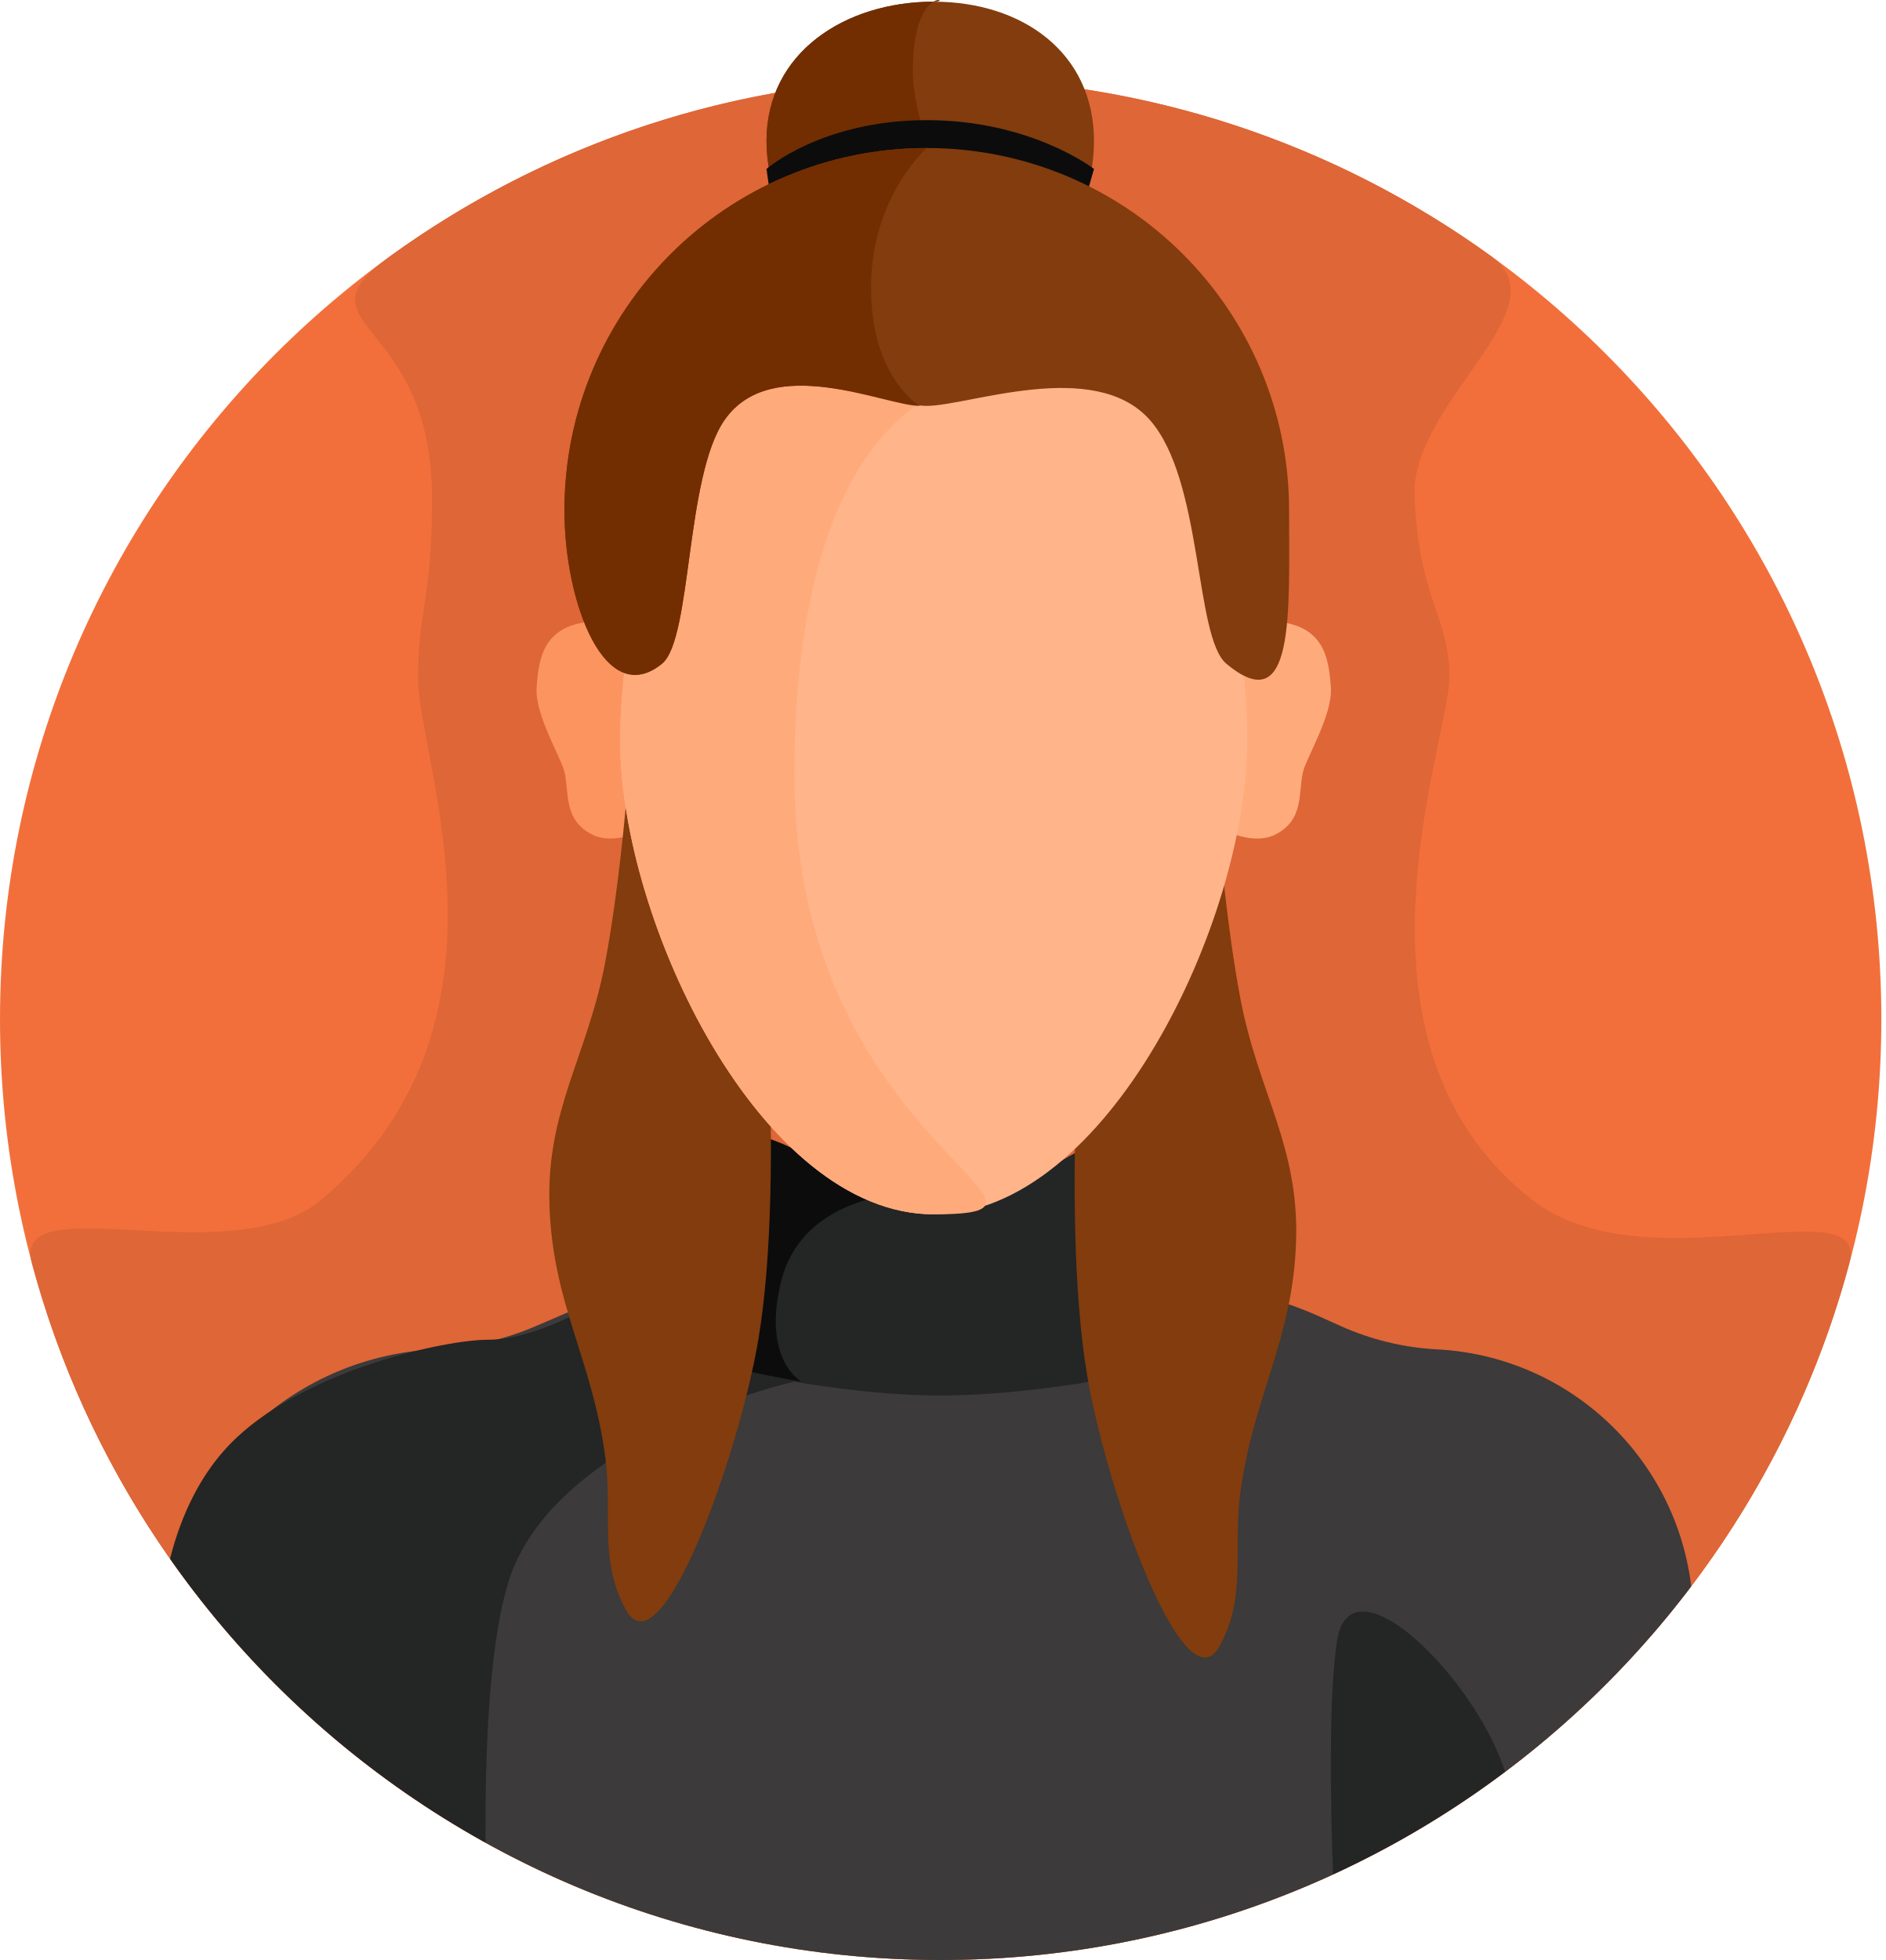
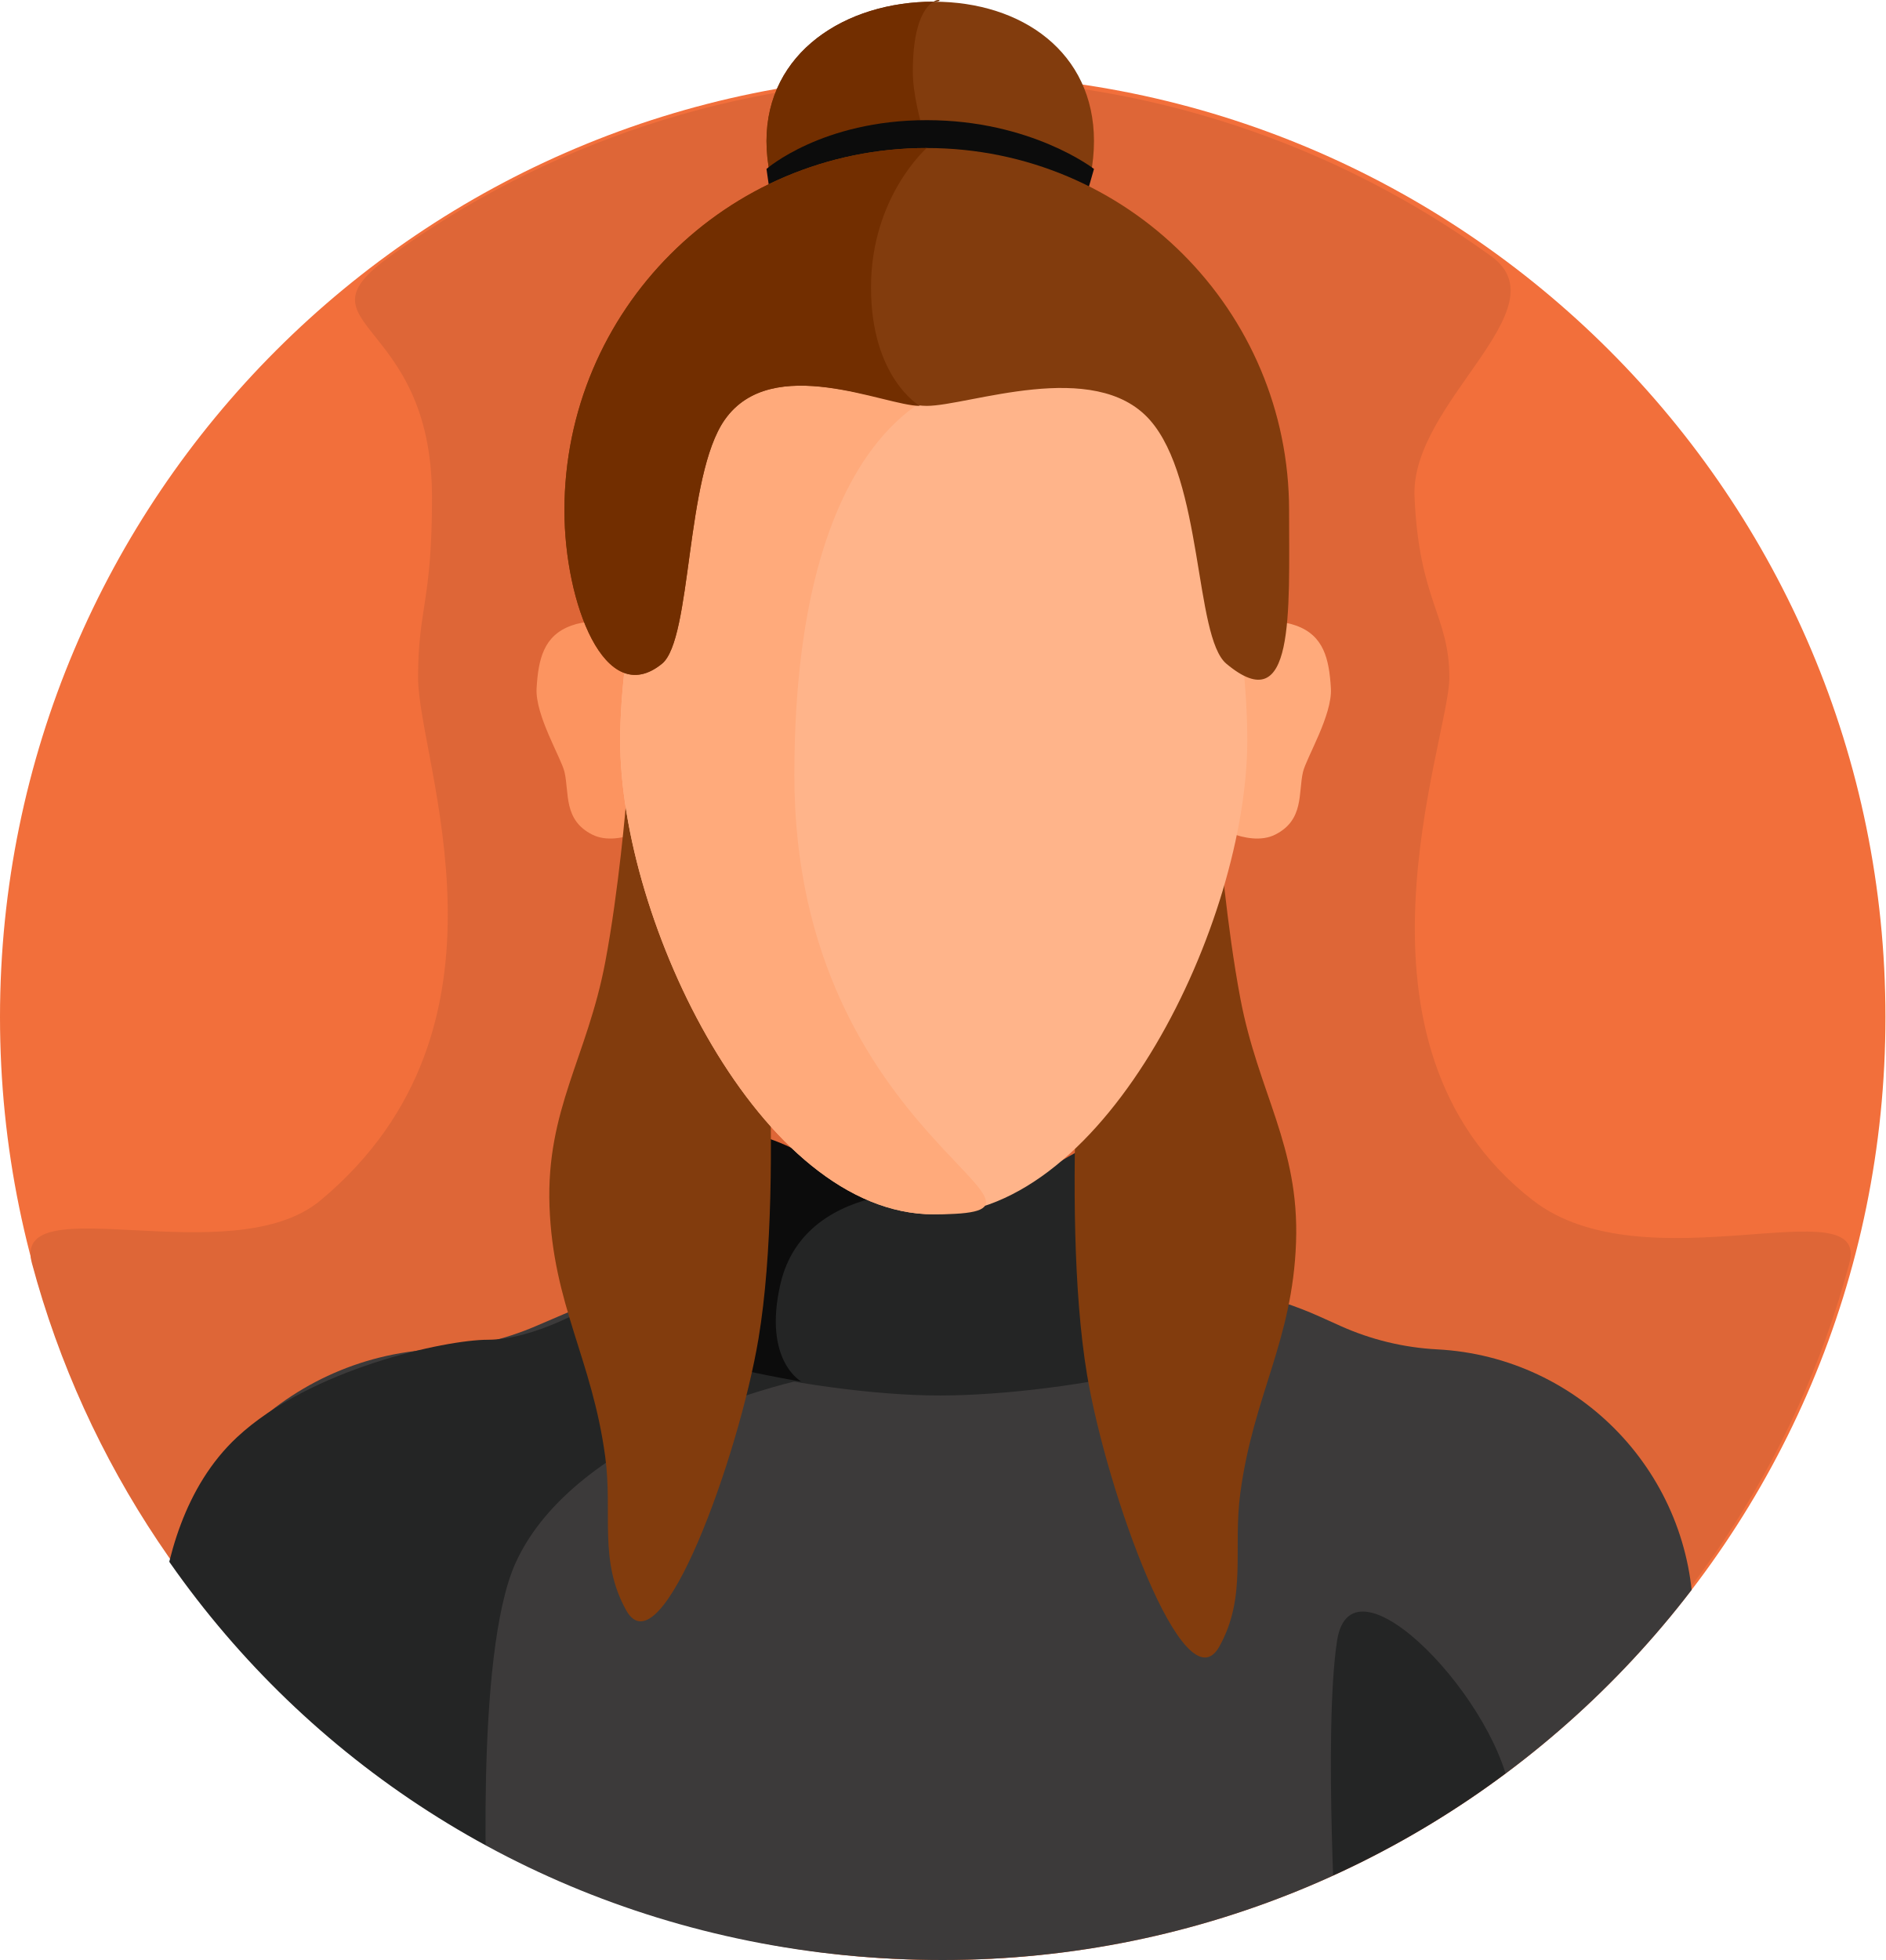
<svg xmlns="http://www.w3.org/2000/svg" width="127" height="132" viewBox="0 0 127 132" fill="none">
-   <circle cx="63.362" cy="68.638" r="63.362" fill="#F26F3B" />
+   <circle cx="63.5" cy="68.5" r="63.5" fill="#F26F3B" />
  <path d="M103.255 80.841C110.821 86.698 125.974 79.826 124.571 85.065C117.335 112.095 92.672 132 63.359 132C34.047 132 9.383 112.095 2.147 85.065C0.745 79.826 15.62 85.815 21.589 80.841C35.671 69.107 28.16 51.272 28.16 45.64C28.16 40.946 29.111 40.546 29.098 33.437C29.077 21.241 19.639 22.053 26.281 17.252C36.705 9.717 49.514 5.276 63.359 5.276C77.205 5.276 90.013 9.717 100.438 17.252C105.319 20.78 95.006 27.099 95.278 33.437C95.581 40.508 97.625 41.416 97.625 45.64C97.625 49.864 89.644 70.303 103.255 80.841Z" fill="#DE6637" />
  <mask id="mask0_328_343" style="mask-type:alpha" maskUnits="userSpaceOnUse" x="0" y="5" width="127" height="127">
-     <circle cx="63.362" cy="68.638" r="63.362" fill="#D9D9D9" />
+     <path d="M127 68.5C127 103.57 98.57 132 63.5 132C27.5 132 0 103.57 0 68.5C0 33.43 28.43 5 63.5 5C98.57 5 127 33.43 127 68.5Z" fill="#D9D9D9" />
  </mask>
  <g mask="url(#mask0_328_343)">
    <path d="M10.795 110.355C10.795 99.952 18.958 91.378 29.349 90.869C31.667 90.755 33.947 90.229 36.08 89.315L37.994 88.495C41.106 87.161 44.456 86.473 47.842 86.473H78.647C82.184 86.473 85.681 87.224 88.907 88.675L90.29 89.298C92.346 90.223 94.555 90.758 96.806 90.876C106.473 91.382 114.052 99.368 114.052 109.048V113.991C114.052 126.918 103.572 137.397 90.645 137.397H34.163C21.257 137.397 10.795 126.935 10.795 114.029V110.355Z" fill="#3C3A3A" />
    <path d="M90.062 110.499C89.125 116.6 90.062 132.088 90.062 132.088C90.062 132.088 102.445 128.422 101.797 121.293C101.21 114.839 91.046 104.094 90.062 110.499Z" fill="#242525" />
    <path d="M32.855 90.228C36.056 90.228 39.895 87.881 39.895 87.881L53.507 93.044C53.507 93.044 38.789 96.33 34.733 105.247C31.909 111.454 32.855 129.653 32.855 129.653L10.795 116.512C10.795 116.512 8.918 103.37 15.959 96.799C20.917 92.172 30.039 90.228 32.855 90.228Z" fill="#242525" />
    <path d="M48.345 76.147C54.445 76.147 53.977 80.472 63.365 80.372C71.812 80.281 71.341 76.147 78.383 76.147C81.198 76.147 86.361 82.249 86.361 87.412C86.361 91.167 71.846 93.963 63.365 93.983C54.701 94.002 39.425 90.697 39.426 87.412C39.426 81.754 45.997 76.147 48.345 76.147Z" fill="#242525" />
    <path d="M48.345 76.147C54.445 76.147 55.384 80.372 63.365 80.372C64.771 80.372 54.3 78.964 52.568 86.473C51.376 91.636 53.976 93.044 53.976 93.044C53.976 93.044 39.425 90.697 39.426 87.412C39.426 81.754 45.997 76.147 48.345 76.147Z" fill="#0C0C0C" />
  </g>
  <path d="M38.491 42.13C42.246 40.785 44.593 45.416 44.593 45.416V55.272C44.593 55.272 41.777 57.15 39.9 56.211C37.933 55.227 38.352 53.395 38.023 51.987C37.803 51.048 36.038 48.156 36.144 46.354C36.261 44.375 36.625 42.799 38.491 42.13Z" fill="#FC9460" />
  <path d="M87.299 42.13C83.544 40.785 81.198 45.416 81.198 45.416V55.272C81.198 55.272 84.013 57.15 85.89 56.211C87.857 55.227 87.439 53.395 87.767 51.987C87.987 51.048 89.752 48.156 89.646 46.354C89.529 44.375 89.165 42.799 87.299 42.13Z" fill="#FFAA7B" />
  <path d="M83.545 67.23C82.62 62.337 82.137 56.435 82.137 56.435L73.219 62.067C73.219 62.067 71.342 81.311 73.219 92.575C74.526 100.418 79.79 115.104 82.137 110.88C84.006 107.515 83.034 104.369 83.545 100.554C84.43 93.941 87.065 90.325 87.299 83.657C87.527 77.165 84.751 73.613 83.545 67.23Z" fill="#823C0D" />
  <path d="M40.768 64.795C41.692 59.902 42.176 54 42.176 54L51.093 59.632C51.093 59.632 52.971 78.876 51.093 90.14C49.786 97.983 44.523 112.669 42.176 108.444C40.306 105.08 41.279 101.934 40.768 98.119C39.882 91.506 37.247 87.89 37.013 81.222C36.786 74.73 39.562 71.178 40.768 64.795Z" fill="#823C0D" />
  <path d="M84.014 49.866C84.014 62.049 74.558 81.781 62.893 81.781C51.228 81.781 41.773 62.049 41.773 49.866C41.773 43.024 44.132 30.832 48.813 26.397C52.467 22.934 57.779 26.398 62.893 26.398C68.007 26.398 73.789 22.935 77.443 26.398C82.124 30.834 84.014 43.024 84.014 49.866Z" fill="#FFB48A" />
  <path d="M62.893 81.781C74.558 81.781 53.506 77.086 53.506 52.211C53.506 27.335 64.77 25.927 64.77 25.927C59.656 25.927 52.467 22.933 48.813 26.397C44.132 30.832 41.773 43.024 41.773 49.866C41.773 62.049 51.228 81.781 62.893 81.781Z" fill="#FFAA7B" />
  <path d="M73.688 9.5C73.688 15.462 68.856 22.172 62.894 22.172C56.932 22.172 51.629 15.462 51.629 9.5C51.629 3.538 56.932 0.113 62.894 0.113C68.856 0.113 73.688 3.538 73.688 9.5Z" fill="#823C0D" />
  <path d="M61.485 4.807C61.485 10.768 68.856 22.172 62.894 22.172C56.932 22.172 51.629 15.462 51.629 9.5C51.629 3.538 56.932 0.113 62.894 0.113C64.301 0.113 61.485 -1.155 61.485 4.807Z" fill="#722E00" />
  <path d="M62.424 8.092C55.374 8.092 51.629 11.377 51.629 11.377L52.098 14.663H72.75L73.688 11.377C73.688 11.377 69.464 8.092 62.424 8.092Z" fill="#0C0C0C" />
  <path d="M86.83 34.375C86.83 41.297 87.234 48.568 82.606 44.701C81.521 43.795 81.134 40.673 80.559 37.276C79.99 33.92 79.237 30.294 77.443 28.274C73.715 24.075 65.24 27.335 62.424 27.335C59.608 27.335 52.008 23.718 48.813 28.274C47.483 30.17 46.934 33.855 46.466 37.276C45.996 40.707 45.606 43.873 44.589 44.701C40.754 47.823 38.018 40.599 38.018 34.375C38.018 20.896 48.945 9.969 62.424 9.969C75.903 9.969 86.83 20.896 86.83 34.375Z" fill="#823C0D" />
  <path d="M62.424 9.969C48.945 9.969 38.018 20.896 38.018 34.375C38.018 40.599 40.754 47.823 44.589 44.701C45.606 43.873 45.996 40.707 46.466 37.276C46.934 33.855 47.483 30.17 48.813 28.274C52.008 23.718 59.608 27.335 61.954 27.335C61.954 27.335 58.669 25.458 58.669 19.356C58.669 13.255 62.424 9.969 62.424 9.969Z" fill="#722E00" />
</svg>
